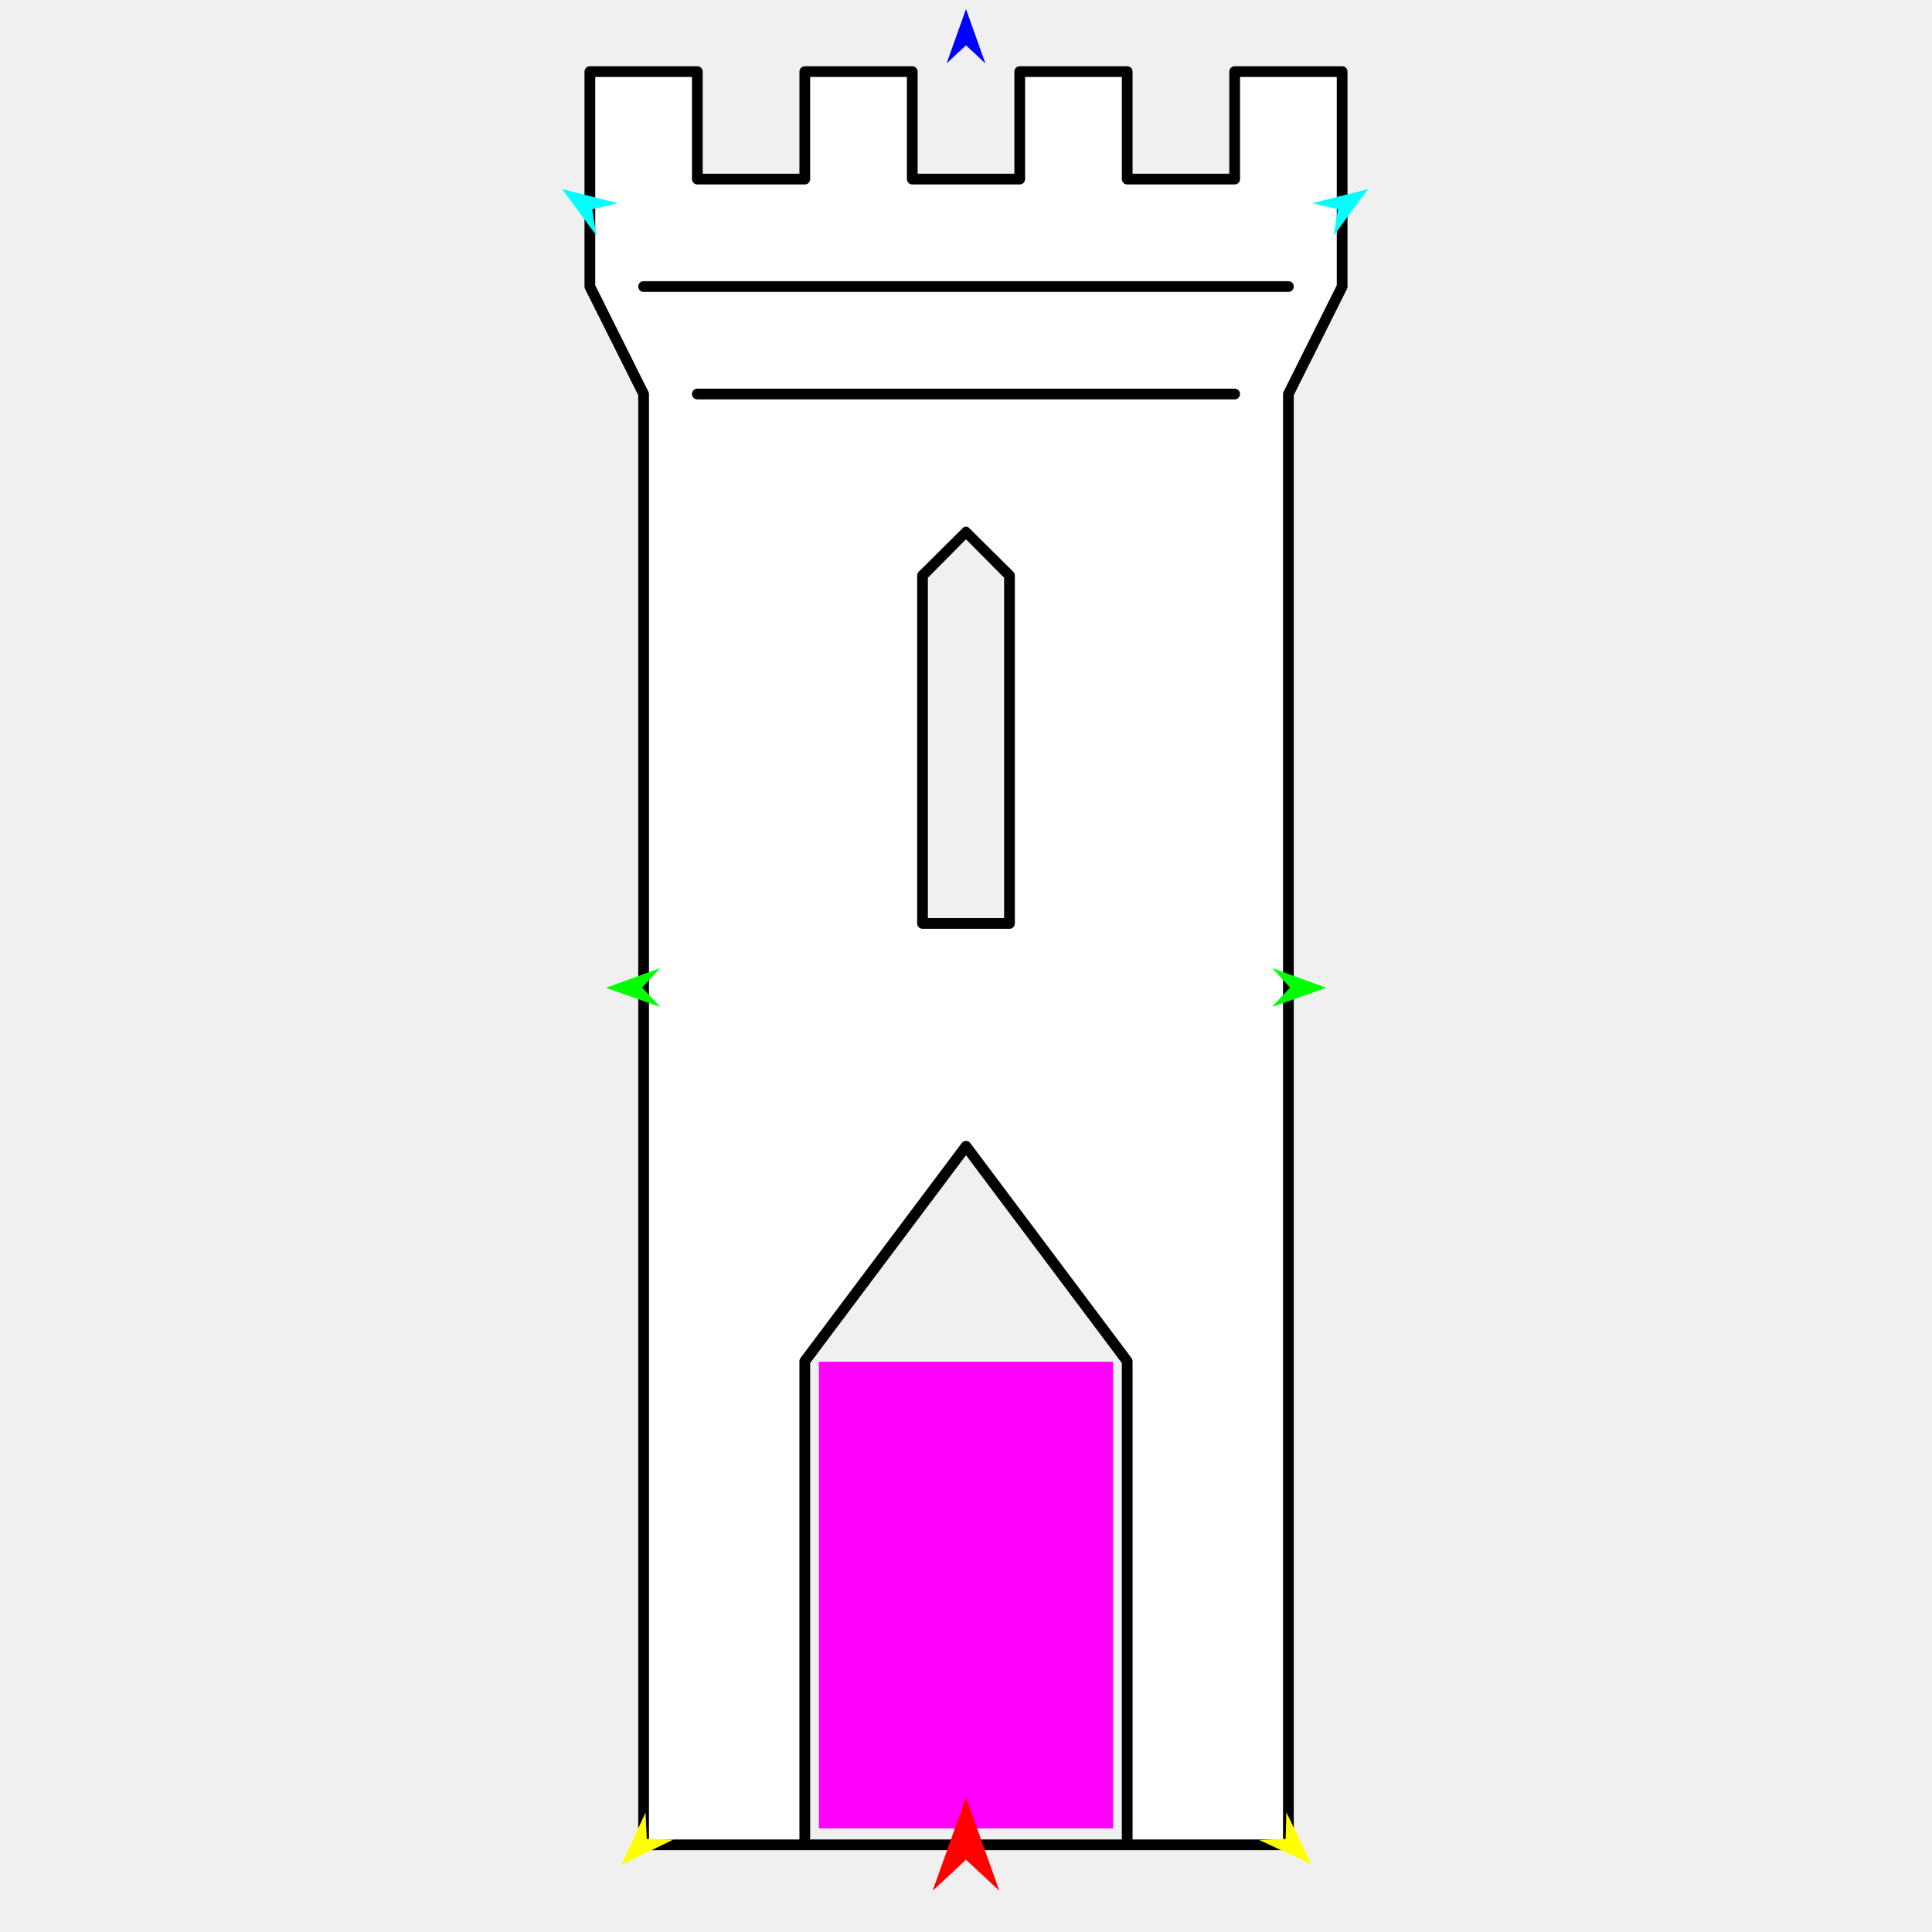
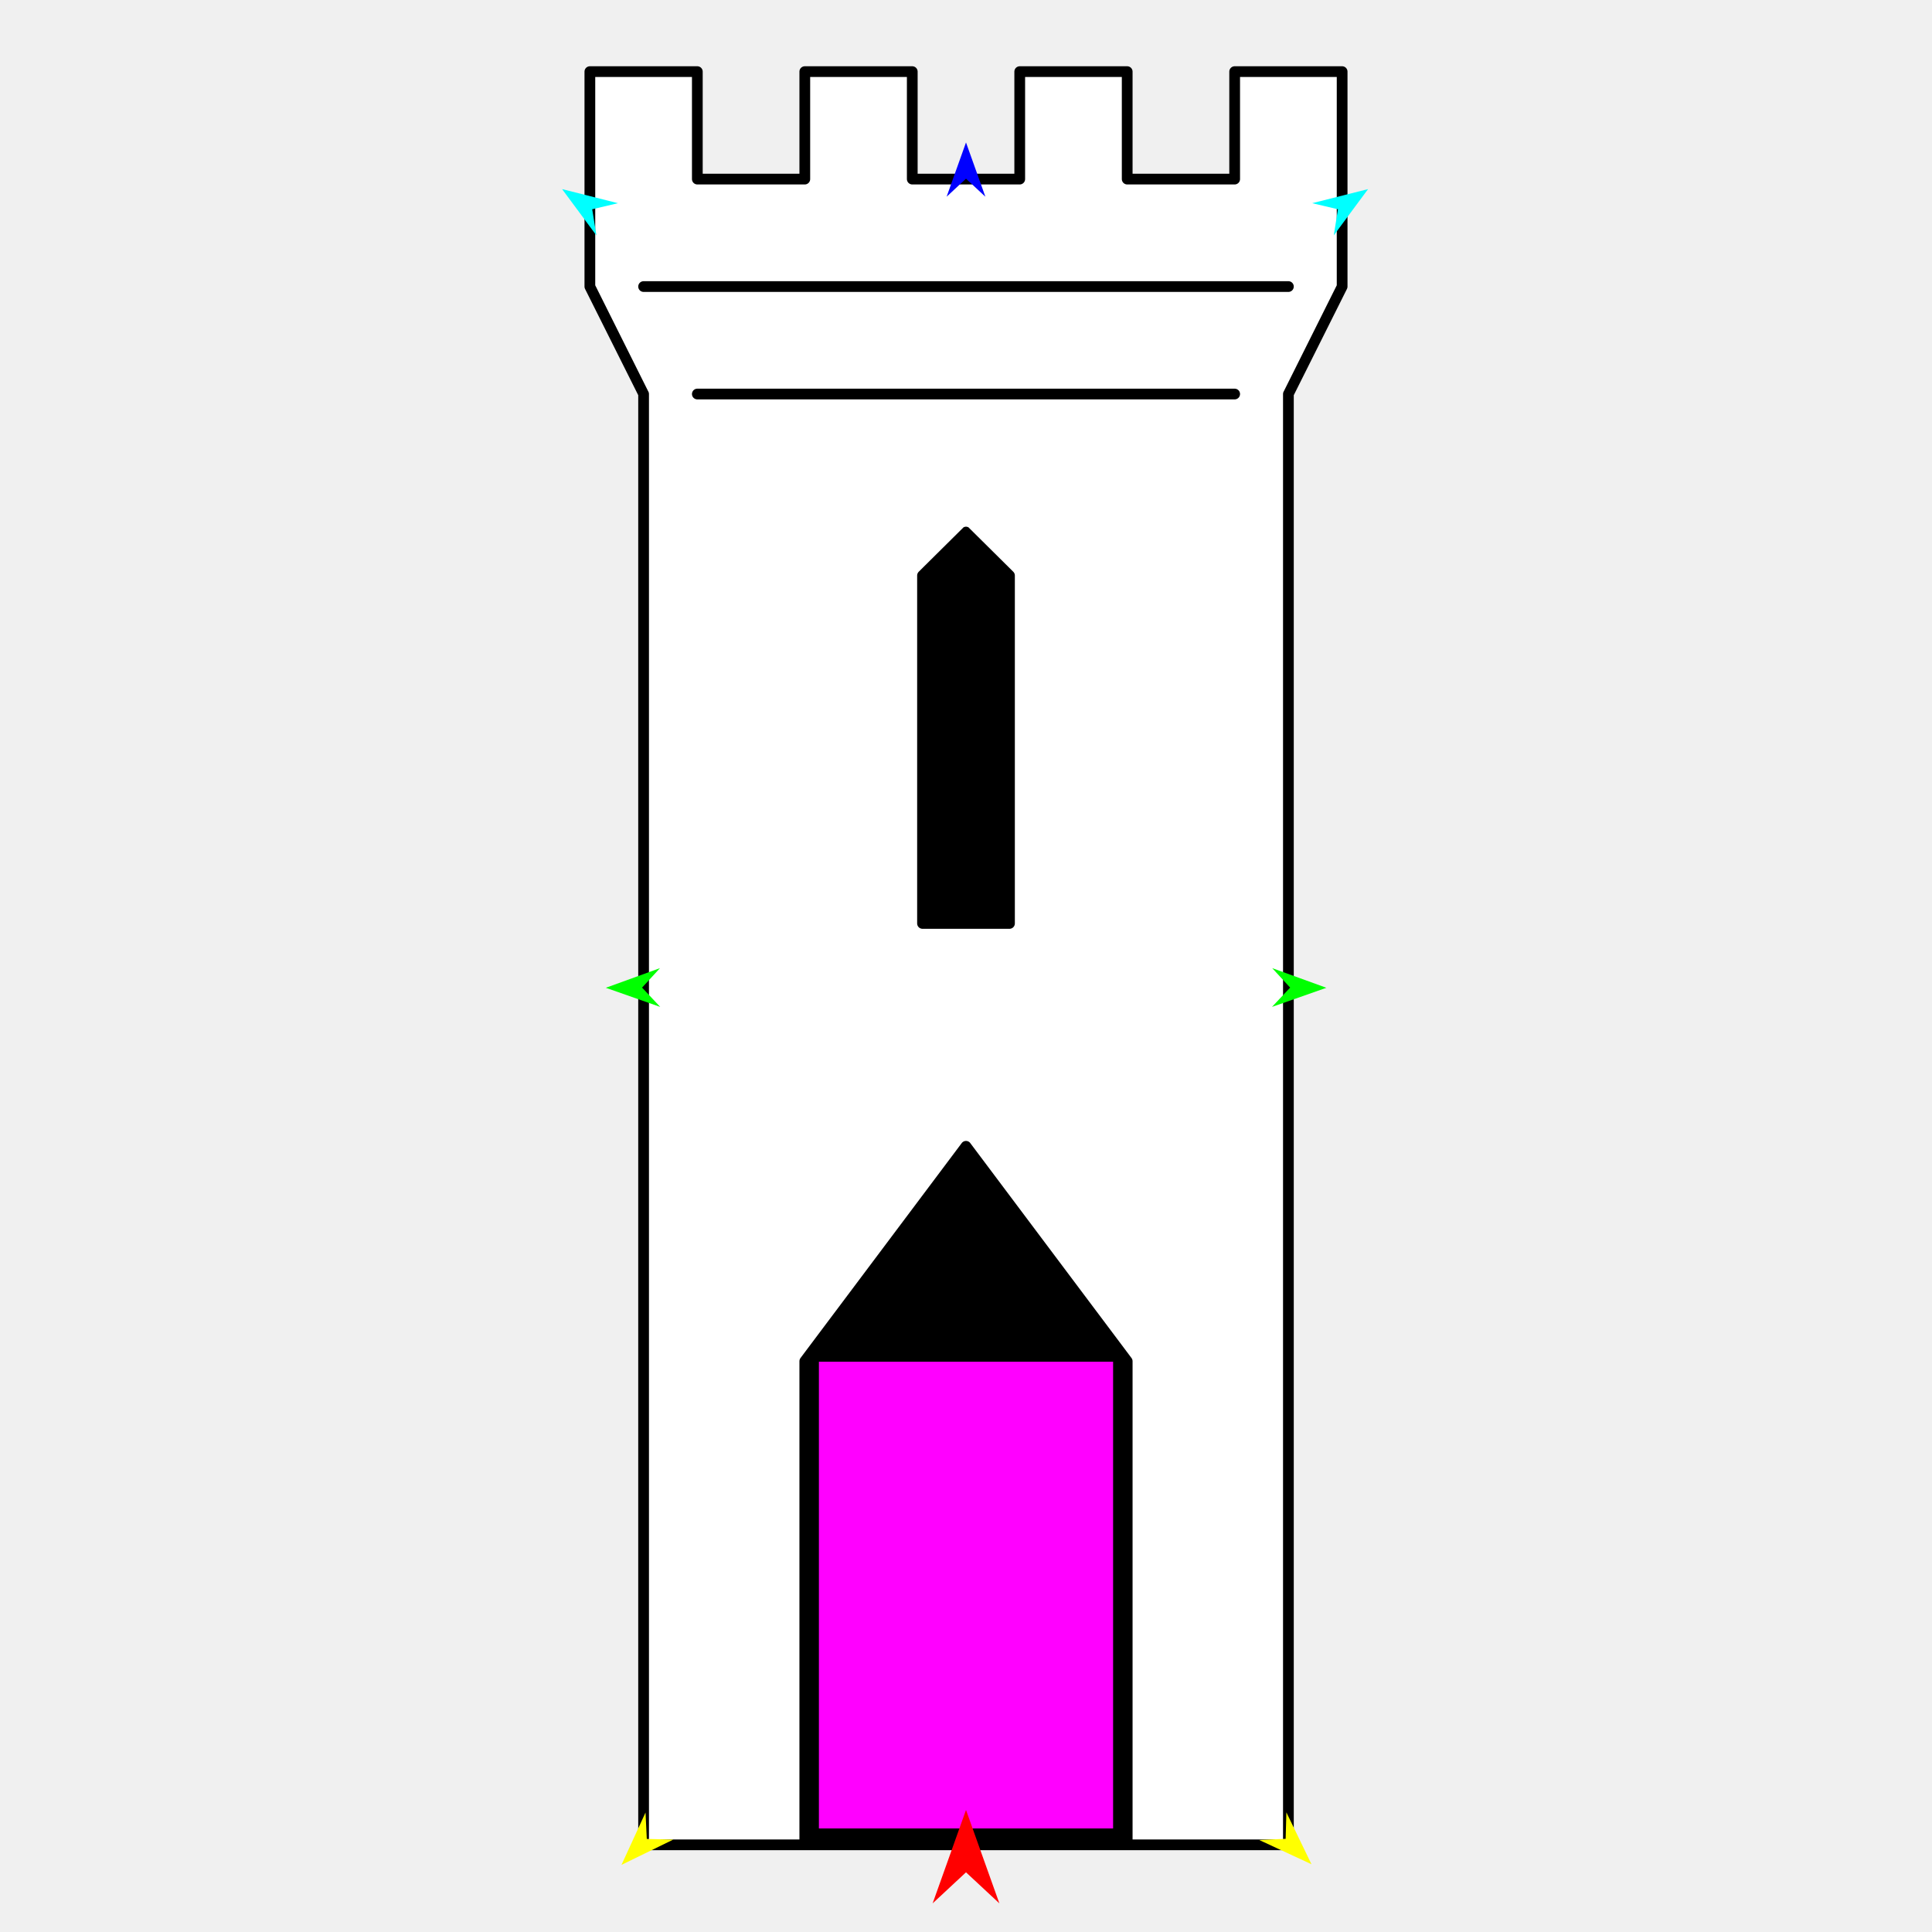
<svg xmlns="http://www.w3.org/2000/svg" version="1.1" id="Frame_0" width="720px" height="720px">
  <g id="castle_tower">
    <g id="castle_tower">
-       <path fill="#ffffff" fill-rule="evenodd" stroke="#000000" stroke-width="4" stroke-linecap="round" stroke-linejoin="round" d="M 299.925 507.290 C 299.925 507.308 299.925 687.496 299.925 687.514 C 299.937 687.514 420.063 687.514 420.075 687.514 C 420.075 687.496 420.075 507.308 420.075 507.290 C 420.069 507.282 360.006 427.199 360.000 427.190 C 359.994 427.199 299.931 507.282 299.925 507.290 M 343.794 344.137 C 343.794 344.124 343.794 214.502 343.794 214.489 C 343.796 214.488 359.998 198.285 360.000 198.283 C 360.002 198.285 376.205 214.488 376.206 214.489 C 376.206 214.502 376.206 344.124 376.206 344.137 C 376.203 344.137 343.797 344.137 343.794 344.137 M 239.851 687.514 C 239.851 687.460 239.851 146.896 239.851 146.842 C 239.849 146.838 219.828 106.796 219.826 106.792 C 219.826 106.784 219.826 26.700 219.826 26.692 C 219.830 26.692 259.871 26.692 259.875 26.692 C 259.875 26.696 259.875 66.738 259.875 66.742 C 259.879 66.742 299.921 66.742 299.925 66.742 C 299.925 66.738 299.925 26.696 299.925 26.692 C 299.929 26.692 339.971 26.692 339.975 26.692 C 339.975 26.696 339.975 66.738 339.975 66.742 C 339.979 66.742 380.021 66.742 380.025 66.742 C 380.025 66.738 380.025 26.696 380.025 26.692 C 380.029 26.692 420.071 26.692 420.075 26.692 C 420.075 26.696 420.074 66.738 420.074 66.742 C 420.079 66.742 460.120 66.742 460.124 66.742 C 460.124 66.738 460.124 26.696 460.124 26.692 C 460.128 26.692 500.170 26.692 500.174 26.692 C 500.174 26.700 500.174 106.784 500.174 106.792 C 500.172 106.796 480.151 146.838 480.149 146.842 C 480.149 146.896 480.149 687.460 480.149 687.514 C 480.125 687.514 239.875 687.514 239.851 687.514 Z" />
+       <path fill="#000000" fill-rule="evenodd" stroke="none" d="M 299.925 507.290 C 299.925 507.308 299.925 687.496 299.925 687.514 C 299.937 687.514 420.063 687.514 420.075 687.514 C 420.075 687.496 420.075 507.308 420.075 507.290 C 420.069 507.282 360.006 427.198 360.000 427.190 C 359.994 427.198 299.931 507.282 299.925 507.290 M 343.794 344.137 C 343.794 344.124 343.794 214.502 343.794 214.489 C 343.796 214.488 359.998 198.285 360.000 198.283 C 360.002 198.285 376.205 214.488 376.206 214.489 C 376.206 214.502 376.206 344.124 376.206 344.137 C 376.203 344.137 343.797 344.137 343.794 344.137 Z" />
+       <path fill="none" stroke="#ffffff" stroke-width="1" stroke-linecap="butt" stroke-linejoin="round" d="M 299.925 507.290 C 299.925 507.308 299.925 687.496 299.925 687.514 " />
+       <path fill="none" stroke="#ffffff" stroke-width="1" stroke-linecap="butt" stroke-linejoin="round" d="M 299.925 687.514 C 299.937 687.514 420.063 687.514 420.075 687.514 " />
+       <path fill="none" stroke="#ffffff" stroke-width="1" stroke-linecap="butt" stroke-linejoin="round" d="M 420.075 687.514 C 420.075 687.496 420.075 507.308 420.075 507.290 " />
+       <path fill="none" stroke="#ffffff" stroke-width="1" stroke-linecap="butt" stroke-linejoin="round" d="M 420.075 507.290 C 420.069 507.282 360.006 427.198 360.000 427.190 " />
+       <path fill="none" stroke="#ffffff" stroke-width="1" stroke-linecap="butt" stroke-linejoin="round" d="M 360.000 427.190 C 359.994 427.198 299.931 507.282 299.925 507.290 " />
+       <path fill="none" stroke="#ffffff" stroke-width="1" stroke-linecap="butt" stroke-linejoin="round" d="M 343.794 344.137 C 343.794 344.124 343.794 214.502 343.794 214.489 " />
+       <path fill="none" stroke="#ffffff" stroke-width="1" stroke-linecap="butt" stroke-linejoin="round" d="M 343.794 214.489 C 343.796 214.488 359.998 198.285 360.000 198.283 " />
+       <path fill="none" stroke="#ffffff" stroke-width="1" stroke-linecap="butt" stroke-linejoin="round" d="M 360.000 198.283 C 360.002 198.285 376.205 214.488 376.206 214.489 " />
+       <path fill="none" stroke="#ffffff" stroke-width="1" stroke-linecap="butt" stroke-linejoin="round" d="M 376.206 214.489 C 376.206 214.502 376.206 344.124 376.206 344.137 " />
+       <path fill="none" stroke="#ffffff" stroke-width="1" stroke-linecap="butt" stroke-linejoin="round" d="M 376.206 344.137 C 376.203 344.137 343.797 344.137 343.794 344.137 " />
+       <path fill="#ffffff" fill-rule="evenodd" stroke="#000000" stroke-width="4" stroke-linecap="round" stroke-linejoin="round" d="M 299.925 507.290 C 299.925 507.308 299.925 687.496 299.925 687.514 C 299.937 687.514 420.063 687.514 420.075 687.514 C 420.075 687.496 420.075 507.308 420.075 507.290 C 420.069 507.282 360.006 427.198 360.000 427.190 C 359.994 427.198 299.931 507.282 299.925 507.290 M 343.794 344.137 C 343.794 344.124 343.794 214.502 343.794 214.489 C 343.796 214.488 359.998 198.285 360.000 198.283 C 360.002 198.285 376.205 214.488 376.206 214.489 C 376.206 214.502 376.206 344.124 376.206 344.137 C 376.203 344.137 343.797 344.137 343.794 344.137 M 239.851 687.514 C 239.851 687.460 239.851 146.896 239.851 146.842 C 239.849 146.838 219.828 106.796 219.826 106.792 C 219.826 106.784 219.826 26.700 219.826 26.692 C 219.830 26.692 259.871 26.692 259.875 26.692 C 259.875 26.696 259.875 66.738 259.875 66.742 C 259.879 66.742 299.921 66.742 299.925 66.742 C 299.925 66.738 299.925 26.696 299.925 26.692 C 299.929 26.692 339.971 26.692 339.975 26.692 C 339.975 26.696 339.975 66.738 339.975 66.742 C 339.979 66.742 380.021 66.742 380.025 66.742 C 380.025 66.738 380.025 26.696 380.025 26.692 C 380.029 26.692 420.071 26.692 420.075 26.692 C 420.075 26.696 420.074 66.738 420.074 66.742 C 420.079 66.742 460.120 66.742 460.124 66.742 C 460.124 66.738 460.124 26.696 460.124 26.692 C 460.128 26.692 500.170 26.692 500.174 26.692 C 500.174 26.700 500.174 106.784 500.174 106.792 C 500.172 106.796 480.151 146.838 480.149 146.842 C 480.149 146.896 480.149 687.460 480.149 687.514 C 480.125 687.514 239.875 687.514 239.851 687.514 Z" />
      <path fill="none" stroke="#000000" stroke-width="4" stroke-linecap="round" stroke-linejoin="round" d="M 259.875 146.842 C 326.625 146.842 393.375 146.842 460.124 146.842 M 239.850 106.792 C 319.950 106.792 400.050 106.792 480.149 106.792 " />
    </g>
    <g id="specs">
      <path fill="#ff00ff" fill-rule="evenodd" stroke="none" d="M 305.182 681.401 C 305.193 681.401 414.807 681.401 414.818 681.401 C 414.818 681.383 414.818 507.487 414.818 507.470 C 414.807 507.470 305.193 507.470 305.182 507.470 C 305.182 507.487 305.182 681.383 305.182 681.401 Z" />
-       <path fill="#ff0000" fill-rule="evenodd" stroke="none" d="M 360.000 669.823 C 360.001 669.827 372.432 704.633 372.433 704.636 C 372.432 704.635 360.001 693.069 360.000 693.068 C 359.999 693.069 347.568 704.635 347.567 704.636 C 347.568 704.633 359.999 669.827 360.000 669.823 Z" />
-       <path fill="#0000ff" fill-rule="evenodd" stroke="none" d="M 360.000 3.394 C 360.001 3.396 367.221 23.614 367.222 23.616 C 367.221 23.615 360.001 16.897 360.000 16.896 C 359.999 16.897 352.779 23.615 352.778 23.616 C 352.779 23.614 359.999 3.396 360.000 3.394 Z" />
-       <path fill="#00ff00" fill-rule="evenodd" stroke="none" d="M 225.775 368.120 C 225.777 368.119 245.959 360.797 245.961 360.796 C 245.960 360.797 239.279 368.051 239.278 368.052 C 239.279 368.053 246.033 375.239 246.034 375.240 C 246.032 375.239 225.777 368.121 225.775 368.120 Z" />
-       <path fill="#ffff00" fill-rule="evenodd" stroke="none" d="M 231.608 694.982 C 231.609 694.980 240.570 675.471 240.571 675.469 C 240.571 675.470 241.042 685.322 241.042 685.323 C 241.043 685.323 250.903 685.562 250.904 685.562 C 250.902 685.563 231.610 694.981 231.608 694.982 Z" />
-       <path fill="#ffff00" fill-rule="evenodd" stroke="none" d="M 488.750 694.744 C 488.749 694.742 479.399 675.416 479.398 675.414 C 479.398 675.415 479.124 685.274 479.124 685.275 C 479.123 685.275 469.270 685.712 469.269 685.712 C 469.271 685.712 488.748 694.743 488.750 694.744 Z" />
-       <path fill="#00ff00" fill-rule="evenodd" stroke="none" d="M 494.303 368.120 C 494.301 368.119 474.119 360.797 474.117 360.796 C 474.118 360.797 480.800 368.051 480.801 368.052 C 480.800 368.053 474.045 375.239 474.045 375.240 C 474.047 375.239 494.301 368.121 494.303 368.120 Z" />
-       <path fill="#00ffff" fill-rule="evenodd" stroke="none" d="M 509.839 70.474 C 509.837 70.476 497.055 87.725 497.053 87.727 C 497.053 87.726 498.619 77.987 498.619 77.986 C 498.618 77.986 489.018 75.724 489.017 75.723 C 489.019 75.723 509.837 70.475 509.839 70.474 Z" />
-       <path fill="#00ffff" fill-rule="evenodd" stroke="none" d="M 209.474 70.474 C 209.475 70.476 222.258 87.725 222.259 87.727 C 222.259 87.726 220.694 77.988 220.694 77.987 C 220.695 77.986 230.295 75.724 230.296 75.723 C 230.294 75.723 209.476 70.475 209.474 70.474 Z" />
+       <path fill="#ff0000" fill-rule="evenodd" stroke="none" d="M 360.000 674.512 C 360.001 674.515 372.432 709.321 372.433 709.325 C 372.432 709.323 360.001 697.758 360.000 697.756 C 359.999 697.758 347.568 709.323 347.567 709.325 C 347.568 709.321 359.999 674.515 360.000 674.512 Z" />
+       <path fill="#0000ff" fill-rule="evenodd" stroke="none" d="M 360.000 53.089 C 360.001 53.091 367.221 73.309 367.222 73.311 C 367.221 73.310 360.001 66.592 360.000 66.591 C 359.999 66.592 352.779 73.310 352.778 73.311 C 352.779 73.309 359.999 53.091 360.000 53.089 Z" />
+       <path fill="#00ff00" fill-rule="evenodd" stroke="none" d="M 225.776 368.120 C 225.778 368.119 245.959 360.797 245.961 360.796 C 245.960 360.797 239.279 368.051 239.278 368.052 C 239.279 368.053 246.033 375.239 246.034 375.240 C 246.032 375.239 225.778 368.121 225.776 368.120 Z" />
+       <path fill="#ffff00" fill-rule="evenodd" stroke="none" d="M 231.608 694.982 C 231.609 694.980 240.570 675.471 240.570 675.469 C 240.571 675.470 241.042 685.322 241.042 685.323 C 241.043 685.323 250.903 685.562 250.904 685.562 C 250.902 685.563 231.610 694.981 231.608 694.982 Z" />
+       <path fill="#ffff00" fill-rule="evenodd" stroke="none" d="M 488.750 694.744 C 488.749 694.742 479.399 675.416 479.398 675.414 C 479.398 675.415 479.124 685.274 479.124 685.275 C 479.123 685.275 469.270 685.712 469.269 685.712 C 469.271 685.713 488.748 694.743 488.750 694.744 Z" />
+       <path fill="#00ff00" fill-rule="evenodd" stroke="none" d="M 494.303 368.120 C 494.301 368.119 474.120 360.797 474.118 360.796 C 474.118 360.797 480.800 368.051 480.801 368.052 C 480.800 368.053 474.046 375.239 474.045 375.240 C 474.047 375.239 494.301 368.121 494.303 368.120 Z" />
+       <path fill="#00ffff" fill-rule="evenodd" stroke="none" d="M 509.839 70.474 C 509.838 70.476 497.055 87.725 497.053 87.727 C 497.053 87.726 498.619 77.988 498.619 77.987 C 498.618 77.986 489.018 75.724 489.017 75.723 C 489.019 75.723 509.837 70.475 509.839 70.474 Z" />
+       <path fill="#00ffff" fill-rule="evenodd" stroke="none" d="M 209.474 70.474 C 209.475 70.476 222.258 87.725 222.259 87.727 C 222.259 87.726 220.694 77.988 220.694 77.987 C 220.695 77.986 230.295 75.724 230.296 75.723 C 230.293 75.723 209.476 70.475 209.474 70.474 Z" />
    </g>
  </g>
</svg>
